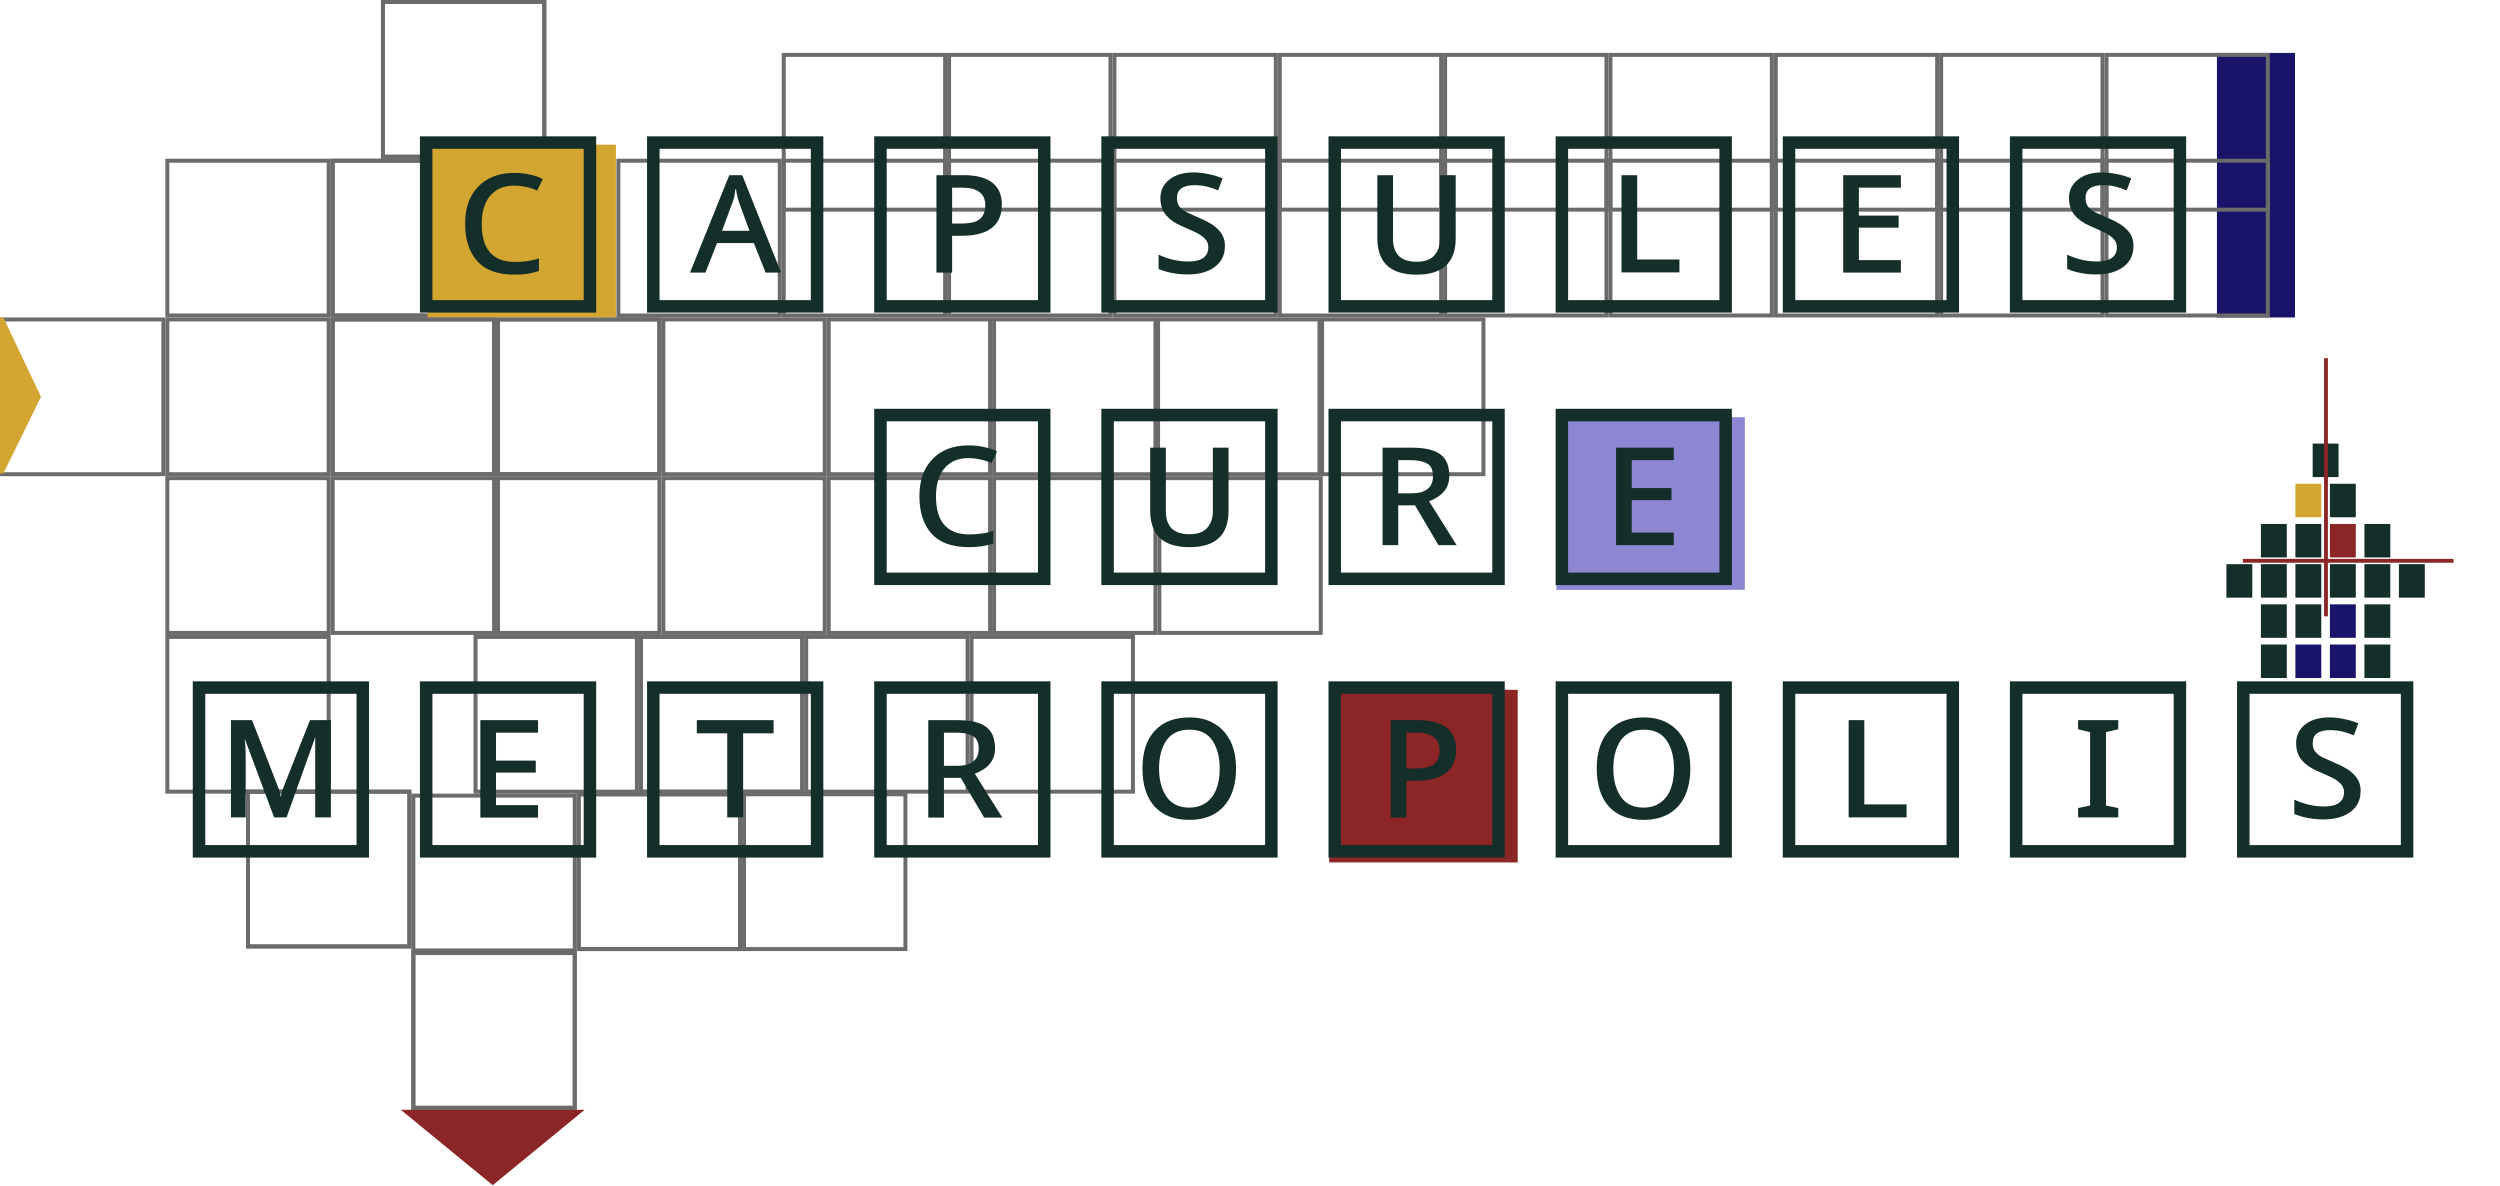
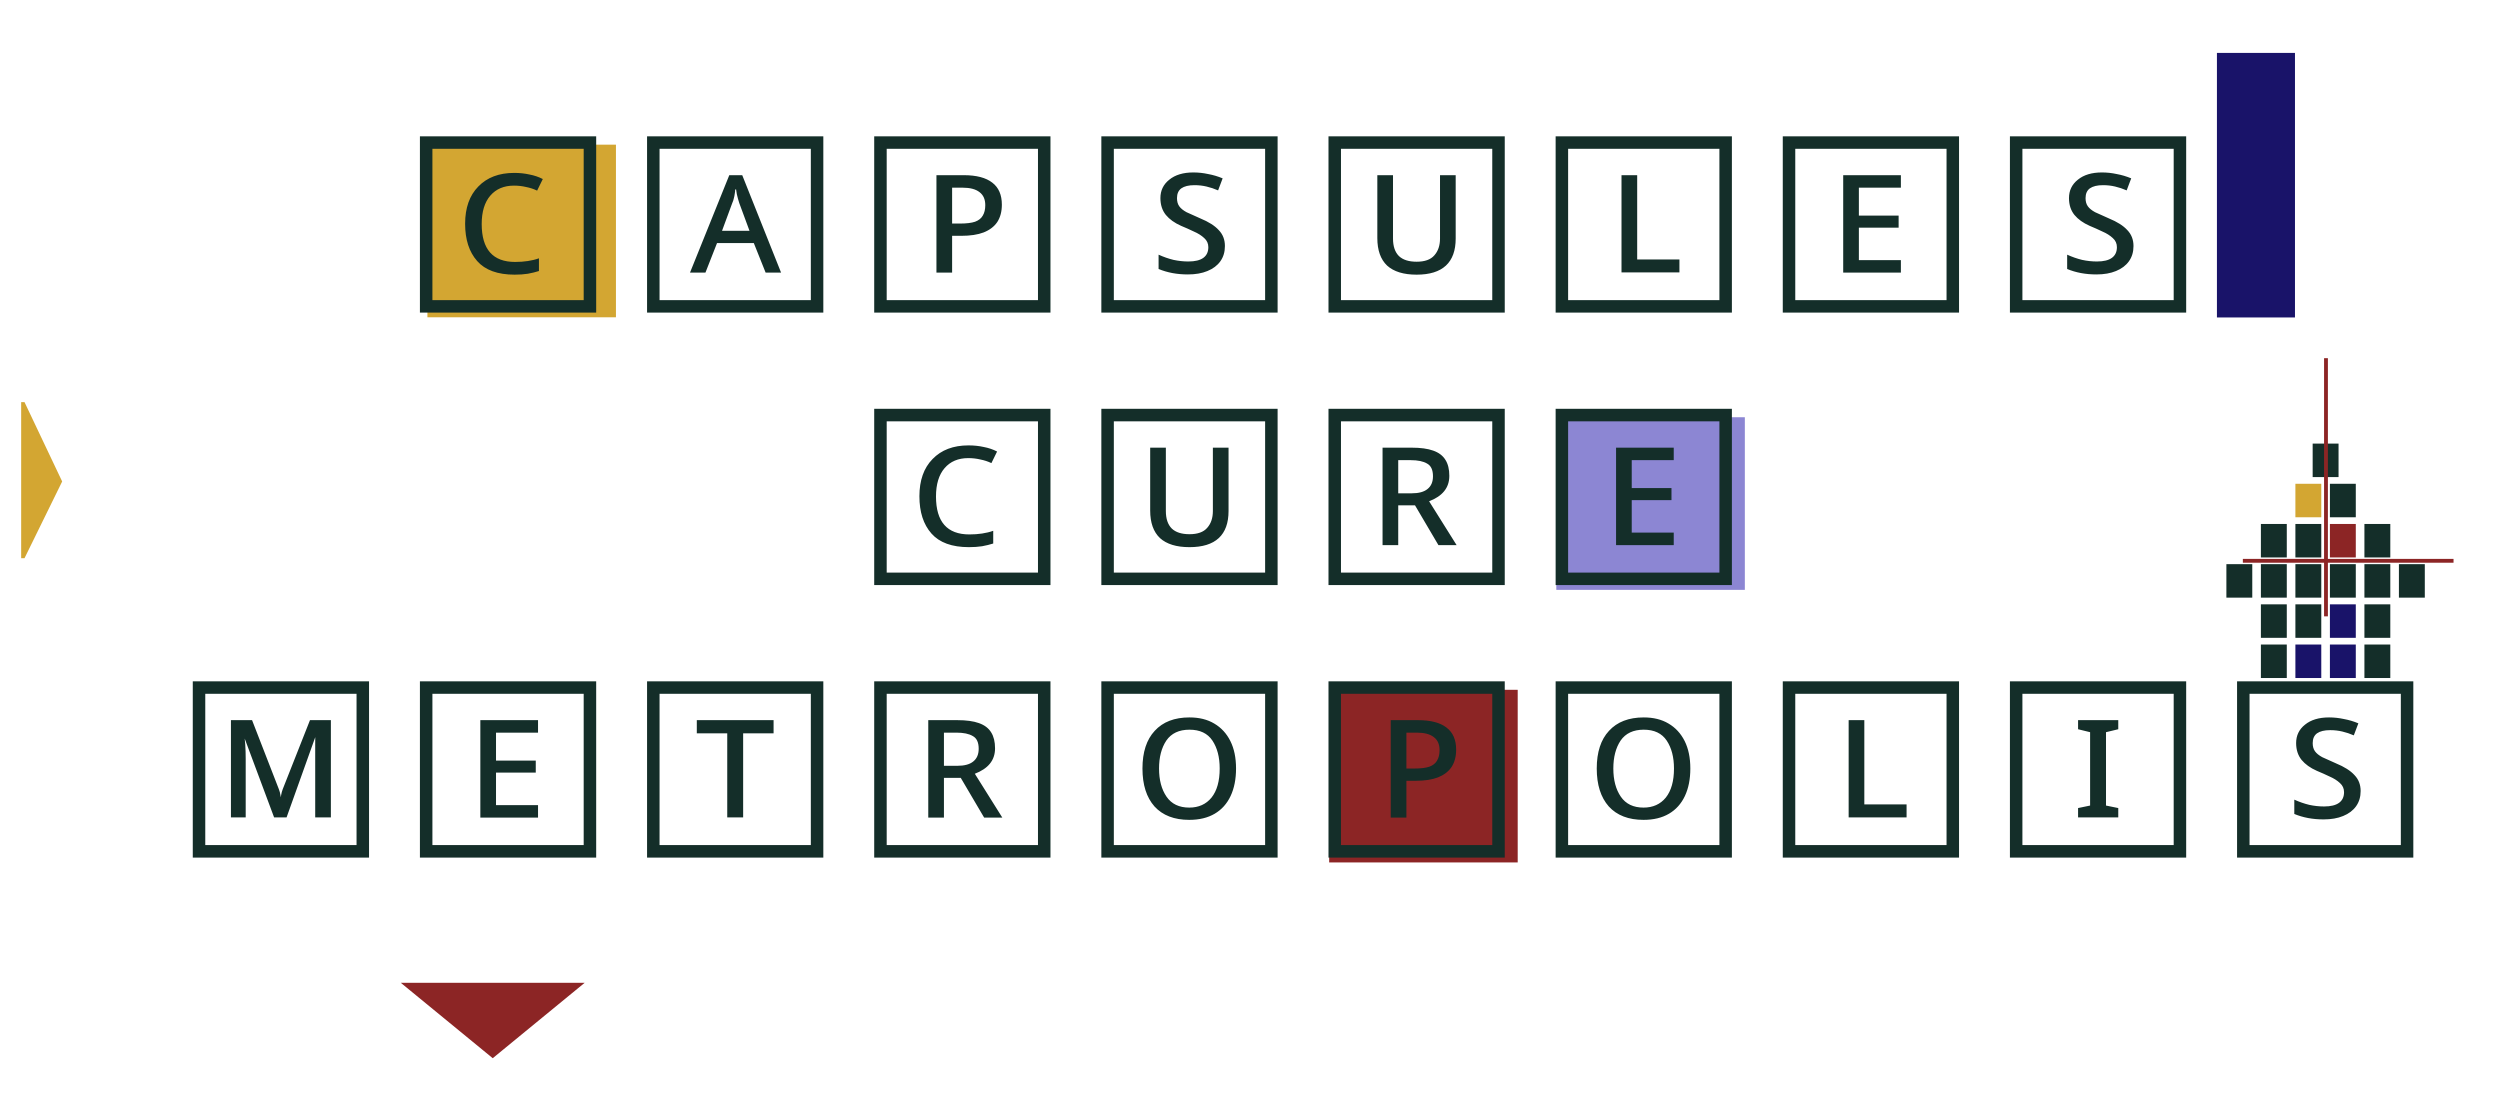
- <svg xmlns="http://www.w3.org/2000/svg" width="1890" height="896" viewBox="0 0 1890 896" fill="none">
+ <svg xmlns="http://www.w3.org/2000/svg" width="1890" height="839" viewBox="0 0 1890 839" fill="none">
  <rect x="1676" y="40" width="59" height="200" fill="#191369" />
-   <rect x="1.5" y="-1.5" width="122" height="117" transform="matrix(1 0 0 -1 250 237)" stroke="#6B6B6B" stroke-width="3" />
-   <rect x="1.5" y="-1.5" width="122" height="117" transform="matrix(1 0 0 -1 288 117)" stroke="#6B6B6B" stroke-width="3" />
-   <rect x="1.5" y="-1.5" width="122" height="117" transform="matrix(1 0 0 -1 250 357)" stroke="#6B6B6B" stroke-width="3" />
-   <rect x="1.5" y="-1.5" width="122" height="117" transform="matrix(1 0 0 -1 186 714)" stroke="#6B6B6B" stroke-width="3" />
-   <rect x="1.5" y="-1.5" width="122" height="117" transform="matrix(1 0 0 -1 375 357)" stroke="#6B6B6B" stroke-width="3" />
-   <rect x="1.5" y="-1.5" width="122" height="117" transform="matrix(1 0 0 -1 358 597)" stroke="#6B6B6B" stroke-width="3" />
-   <rect x="1.5" y="-1.5" width="122" height="117" transform="matrix(1 0 0 -1 483 597)" stroke="#6B6B6B" stroke-width="3" />
-   <rect x="1.5" y="-1.5" width="122" height="117" transform="matrix(1 0 0 -1 250 477)" stroke="#6B6B6B" stroke-width="3" />
-   <rect x="1.5" y="-1.5" width="122" height="117" transform="matrix(1 0 0 -1 125 477)" stroke="#6B6B6B" stroke-width="3" />
-   <rect x="1.5" y="-1.5" width="122" height="117" transform="matrix(1 0 0 -1 125 357)" stroke="#6B6B6B" stroke-width="3" />
-   <rect x="1.5" y="-1.5" width="122" height="117" transform="matrix(1 0 0 -1 125 237)" stroke="#6B6B6B" stroke-width="3" />
-   <rect x="1.5" y="-1.5" width="122" height="117" transform="matrix(1 0 0 -1 0 357)" stroke="#6B6B6B" stroke-width="3" />
-   <rect x="1.5" y="-1.5" width="122" height="117" transform="matrix(1 0 0 -1 750 477)" stroke="#6B6B6B" stroke-width="3" />
-   <path d="M626.5 478.5H748.5V361.5H626.5V478.5Z" stroke="#6B6B6B" stroke-width="3" />
-   <path d="M501.5 478.5H623.5V361.5H501.5V478.5Z" stroke="#6B6B6B" stroke-width="3" />
-   <rect x="1.5" y="-1.5" width="122" height="117" transform="matrix(1 0 0 -1 125 597)" stroke="#6B6B6B" stroke-width="3" />
-   <rect x="1.5" y="-1.5" width="122" height="117" transform="matrix(1 0 0 -1 311 836)" stroke="#6B6B6B" stroke-width="3" />
-   <rect x="1.5" y="-1.5" width="122" height="117" transform="matrix(1 0 0 -1 436 716)" stroke="#6B6B6B" stroke-width="3" />
-   <rect x="1.5" y="-1.5" width="122" height="117" transform="matrix(1 0 0 -1 250 237)" stroke="#6B6B6B" stroke-width="3" />
-   <rect x="1.5" y="-1.5" width="122" height="117" transform="matrix(1 0 0 -1 288 117)" stroke="#6B6B6B" stroke-width="3" />
-   <rect x="1.5" y="-1.5" width="122" height="117" transform="matrix(1 0 0 -1 250 357)" stroke="#6B6B6B" stroke-width="3" />
-   <rect x="1.5" y="-1.5" width="122" height="117" transform="matrix(1 0 0 -1 186 714)" stroke="#6B6B6B" stroke-width="3" />
-   <rect x="1.5" y="-1.5" width="122" height="117" transform="matrix(1 0 0 -1 375 357)" stroke="#6B6B6B" stroke-width="3" />
-   <rect x="1.5" y="-1.5" width="122" height="117" transform="matrix(1 0 0 -1 375 477)" stroke="#6B6B6B" stroke-width="3" />
-   <rect x="1.5" y="-1.5" width="122" height="117" transform="matrix(1 0 0 -1 483 597)" stroke="#6B6B6B" stroke-width="3" />
-   <rect x="1.5" y="-1.5" width="122" height="117" transform="matrix(1 0 0 -1 733 597)" stroke="#6B6B6B" stroke-width="3" />
-   <path d="M609.5 598.5H731.5V481.5H609.5V598.5Z" stroke="#6B6B6B" stroke-width="3" />
-   <path d="M876.5 478.5H998.5V361.5H876.5V478.5Z" stroke="#6B6B6B" stroke-width="3" />
-   <rect x="1.5" y="-1.5" width="122" height="117" transform="matrix(1 0 0 -1 500 357)" stroke="#6B6B6B" stroke-width="3" />
-   <rect x="1.5" y="-1.5" width="122" height="117" transform="matrix(1 0 0 -1 466 237)" stroke="#6B6B6B" stroke-width="3" />
-   <rect x="1.5" y="-1.5" width="122" height="117" transform="matrix(1 0 0 -1 591 237)" stroke="#6B6B6B" stroke-width="3" />
-   <rect x="1.5" y="-1.5" width="122" height="117" transform="matrix(1 0 0 -1 716 237)" stroke="#6B6B6B" stroke-width="3" />
-   <rect x="1.5" y="-1.5" width="122" height="117" transform="matrix(1 0 0 -1 841 237)" stroke="#6B6B6B" stroke-width="3" />
-   <rect x="1.5" y="-1.5" width="122" height="117" transform="matrix(1 0 0 -1 966 237)" stroke="#6B6B6B" stroke-width="3" />
-   <rect x="1.5" y="-1.5" width="122" height="117" transform="matrix(1 0 0 -1 1091 237)" stroke="#6B6B6B" stroke-width="3" />
-   <rect x="1.5" y="-1.5" width="122" height="117" transform="matrix(1 0 0 -1 1216 237)" stroke="#6B6B6B" stroke-width="3" />
-   <rect x="1.5" y="-1.5" width="122" height="117" transform="matrix(1 0 0 -1 1341 237)" stroke="#6B6B6B" stroke-width="3" />
-   <rect x="1.5" y="-1.5" width="122" height="117" transform="matrix(1 0 0 -1 1466 237)" stroke="#6B6B6B" stroke-width="3" />
-   <rect x="1.5" y="-1.5" width="122" height="117" transform="matrix(1 0 0 -1 1591 237)" stroke="#6B6B6B" stroke-width="3" />
-   <rect x="1.5" y="-1.5" width="122" height="117" transform="matrix(1 0 0 -1 591 157)" stroke="#6B6B6B" stroke-width="3" />
-   <rect x="1.5" y="-1.5" width="122" height="117" transform="matrix(1 0 0 -1 716 157)" stroke="#6B6B6B" stroke-width="3" />
-   <rect x="1.5" y="-1.5" width="122" height="117" transform="matrix(1 0 0 -1 841 157)" stroke="#6B6B6B" stroke-width="3" />
-   <rect x="1.5" y="-1.5" width="122" height="117" transform="matrix(1 0 0 -1 966 157)" stroke="#6B6B6B" stroke-width="3" />
-   <rect x="1.5" y="-1.5" width="122" height="117" transform="matrix(1 0 0 -1 1091 157)" stroke="#6B6B6B" stroke-width="3" />
-   <rect x="1.5" y="-1.5" width="122" height="117" transform="matrix(1 0 0 -1 1216 157)" stroke="#6B6B6B" stroke-width="3" />
-   <rect x="1.5" y="-1.5" width="122" height="117" transform="matrix(1 0 0 -1 1341 157)" stroke="#6B6B6B" stroke-width="3" />
-   <rect x="1.5" y="-1.5" width="122" height="117" transform="matrix(1 0 0 -1 1466 157)" stroke="#6B6B6B" stroke-width="3" />
-   <rect x="1.5" y="-1.5" width="122" height="117" transform="matrix(1 0 0 -1 1591 157)" stroke="#6B6B6B" stroke-width="3" />
-   <rect x="1.5" y="-1.5" width="122" height="117" transform="matrix(1 0 0 -1 874 357)" stroke="#6B6B6B" stroke-width="3" />
-   <rect x="1.5" y="-1.5" width="122" height="117" transform="matrix(1 0 0 -1 998 357)" stroke="#6B6B6B" stroke-width="3" />
-   <path d="M751.5 358.5H873.5V241.5H751.5V358.5Z" stroke="#6B6B6B" stroke-width="3" />
-   <path d="M626.5 358.5H748.5V241.5H626.5V358.5Z" stroke="#6B6B6B" stroke-width="3" />
-   <rect x="1.5" y="-1.5" width="122" height="117" transform="matrix(1 0 0 -1 311 836)" stroke="#6B6B6B" stroke-width="3" />
-   <rect x="1.5" y="-1.5" width="122" height="117" transform="matrix(1 0 0 -1 311 717)" stroke="#6B6B6B" stroke-width="3" />
-   <rect x="1.5" y="-1.5" width="122" height="117" transform="matrix(1 0 0 -1 436 716)" stroke="#6B6B6B" stroke-width="3" />
-   <rect x="1.5" y="-1.5" width="122" height="117" transform="matrix(1 0 0 -1 561 716)" stroke="#6B6B6B" stroke-width="3" />
  <path d="M1319.1 445.936H1176.57V315.429H1319.1V445.936Z" fill="#8C86D3" />
  <path d="M465.653 239.872H323.125V109.365H465.653V239.872Z" fill="#D3A632" />
  <path d="M1147.38 652H1004.85V521.493H1147.38V652Z" fill="#8C2525" />
  <path d="M389.066 207.646C376.244 207.646 366.8 204.212 360.732 197.343C354.665 190.474 351.631 181.087 351.631 169.181C351.631 157.16 354.951 147.773 361.591 141.019C368.231 134.15 377.274 130.716 388.722 130.716C392.844 130.716 396.679 131.116 400.228 131.918C403.891 132.605 407.268 133.749 410.359 135.352L406.066 144.11C403.433 142.85 400.628 141.935 397.652 141.362C394.79 140.675 391.756 140.332 388.551 140.332C380.995 140.332 375.042 142.85 370.692 147.888C366.342 152.925 364.166 160.08 364.166 169.352C364.166 188.471 372.581 198.03 389.409 198.03C392.844 198.03 396.049 197.801 399.026 197.343C402.117 196.885 404.921 196.198 407.44 195.282V204.899C404.921 205.7 402.117 206.387 399.026 206.959C396.049 207.417 392.729 207.646 389.066 207.646ZM317.459 236.323V103.069H450.713V236.323H317.459ZM326.903 226.879H441.269V112.513H326.903V226.879ZM521.634 206.101L551.341 132.433H561.129L590.494 206.101H578.817L569.887 183.777H542.068L533.311 206.101H521.634ZM545.846 174.504H566.624L558.897 153.554C558.554 152.41 558.21 151.265 557.867 150.12C557.523 148.975 557.237 147.83 557.008 146.686C556.779 145.541 556.607 144.396 556.493 143.251H555.806C555.806 144.281 555.692 145.369 555.463 146.514C555.348 147.544 555.119 148.689 554.776 149.948C554.547 151.093 554.146 152.295 553.574 153.554L545.846 174.504ZM489.179 236.323V103.069H622.434V236.323H489.179ZM498.623 226.879H612.989V112.513H498.623V226.879ZM707.95 206.101V132.433H728.557C738.173 132.433 745.385 134.322 750.193 138.1C755.001 141.763 757.405 147.315 757.405 154.756C757.405 159.908 756.261 164.258 753.971 167.807C751.681 171.241 748.247 173.874 743.668 175.706C739.203 177.423 733.536 178.282 726.668 178.282H719.799V206.101H707.95ZM719.799 169.009H725.637C730.56 169.009 734.395 168.551 737.143 167.635C739.89 166.605 741.836 165.059 742.981 162.999C744.24 160.938 744.87 158.305 744.87 155.1C744.87 150.75 743.439 147.487 740.577 145.312C737.715 143.022 733.422 141.877 727.698 141.877H719.799V169.009ZM660.899 236.323V103.069H794.154V236.323H660.899ZM670.343 226.879H784.709V112.513H670.343V226.879ZM898.044 207.474C893.923 207.474 890.031 207.131 886.367 206.444C882.704 205.757 879.212 204.727 875.892 203.353V192.535C879.67 194.252 883.448 195.568 887.226 196.484C891.004 197.286 894.724 197.686 898.388 197.686C903.425 197.686 907.203 196.77 909.721 194.939C912.24 193.107 913.499 190.417 913.499 186.868C913.499 184.12 912.469 181.831 910.408 179.999C908.348 178.053 905.714 176.393 902.509 175.019C899.418 173.531 896.213 172.1 892.893 170.726C887.97 168.551 884.135 165.804 881.387 162.484C878.64 159.049 877.266 154.814 877.266 149.777C877.266 144.053 879.499 139.416 883.963 135.867C888.428 132.204 894.495 130.372 902.166 130.372C905.943 130.372 909.664 130.773 913.327 131.574C917.105 132.261 920.769 133.349 924.317 134.837L920.883 143.938C918.021 142.679 915.102 141.706 912.125 141.019C909.263 140.332 906.23 139.988 903.024 139.988C898.674 139.988 895.354 140.79 893.064 142.393C890.889 143.995 889.802 146.457 889.802 149.777C889.802 152.295 890.374 154.356 891.519 155.958C892.664 157.561 894.495 159.049 897.014 160.423C899.647 161.682 903.081 163.228 907.317 165.059C913.728 167.693 918.422 170.669 921.398 173.989C924.489 177.194 926.035 181.201 926.035 186.009C926.035 190.474 924.89 194.309 922.6 197.515C920.311 200.72 917.048 203.181 912.812 204.899C908.691 206.616 903.768 207.474 898.044 207.474ZM832.619 236.323V103.069H965.874V236.323H832.619ZM842.064 226.879H956.429V112.513H842.064V226.879ZM1070.97 207.646C1061.12 207.646 1053.68 205.356 1048.64 200.777C1043.72 196.084 1041.26 189.158 1041.26 179.999V132.433H1053.11V180.343C1053.11 186.181 1054.6 190.589 1057.57 193.565C1060.55 196.427 1065.01 197.858 1070.97 197.858C1077.15 197.858 1081.61 196.255 1084.36 193.05C1087.22 189.844 1088.65 185.609 1088.65 180.343V132.433H1100.5V180.343C1100.5 189.386 1098.04 196.198 1093.12 200.777C1088.2 205.356 1080.81 207.646 1070.97 207.646ZM1004.34 236.323V103.069H1137.59V236.323H1004.34ZM1013.78 226.879H1128.15V112.513H1013.78V226.879ZM1225.86 205.929V132.433H1237.71V196.141H1269.65V205.929H1225.86ZM1176.06 236.323V103.069H1309.31V236.323H1176.06ZM1185.5 226.879H1299.87V112.513H1185.5V226.879ZM1393.46 206.101V132.433H1437.07V141.877H1405.31V162.999H1435.36V172.1H1405.31V196.656H1437.07V206.101H1393.46ZM1347.78 236.323V103.069H1481.03V236.323H1347.78ZM1357.22 226.879H1471.59V112.513H1357.22V226.879ZM1584.92 207.474C1580.8 207.474 1576.91 207.131 1573.25 206.444C1569.58 205.757 1566.09 204.727 1562.77 203.353V192.535C1566.55 194.252 1570.33 195.568 1574.11 196.484C1577.88 197.286 1581.6 197.686 1585.27 197.686C1590.31 197.686 1594.08 196.77 1596.6 194.939C1599.12 193.107 1600.38 190.417 1600.38 186.868C1600.38 184.12 1599.35 181.831 1597.29 179.999C1595.23 178.053 1592.59 176.393 1589.39 175.019C1586.3 173.531 1583.09 172.1 1579.77 170.726C1574.85 168.551 1571.02 165.804 1568.27 162.484C1565.52 159.049 1564.15 154.814 1564.15 149.777C1564.15 144.053 1566.38 139.416 1570.84 135.867C1575.31 132.204 1581.38 130.372 1589.05 130.372C1592.82 130.372 1596.54 130.773 1600.21 131.574C1603.99 132.261 1607.65 133.349 1611.2 134.837L1607.76 143.938C1604.9 142.679 1601.98 141.706 1599.01 141.019C1596.14 140.332 1593.11 139.988 1589.9 139.988C1585.55 139.988 1582.23 140.79 1579.94 142.393C1577.77 143.995 1576.68 146.457 1576.68 149.777C1576.68 152.295 1577.25 154.356 1578.4 155.958C1579.54 157.561 1581.38 159.049 1583.89 160.423C1586.53 161.682 1589.96 163.228 1594.2 165.059C1600.61 167.693 1605.3 170.669 1608.28 173.989C1611.37 177.194 1612.92 181.201 1612.92 186.009C1612.92 190.474 1611.77 194.309 1609.48 197.515C1607.19 200.72 1603.93 203.181 1599.69 204.899C1595.57 206.616 1590.65 207.474 1584.92 207.474ZM1519.5 236.323V103.069H1652.75V236.323H1519.5ZM1528.94 226.879H1643.31V112.513H1528.94V226.879ZM732.506 413.646C719.684 413.646 710.24 410.212 704.172 403.343C698.105 396.474 695.071 387.087 695.071 375.181C695.071 363.16 698.391 353.773 705.031 347.019C711.671 340.15 720.715 336.715 732.163 336.715C736.284 336.715 740.119 337.116 743.668 337.917C747.331 338.604 750.708 339.749 753.799 341.352L749.506 350.11C746.873 348.85 744.069 347.935 741.092 347.362C738.23 346.675 735.196 346.332 731.991 346.332C724.435 346.332 718.482 348.85 714.132 353.887C709.782 358.925 707.607 366.08 707.607 375.352C707.607 394.471 716.021 404.03 732.85 404.03C736.284 404.03 739.489 403.801 742.466 403.343C745.557 402.885 748.362 402.198 750.88 401.282V410.899C748.362 411.7 745.557 412.387 742.466 412.959C739.489 413.417 736.169 413.646 732.506 413.646ZM660.899 442.323V309.069H794.154V442.323H660.899ZM670.343 432.879H784.709V318.513H670.343V432.879ZM899.246 413.646C889.401 413.646 881.96 411.356 876.923 406.777C872 402.084 869.539 395.158 869.539 385.999V338.433H881.387V386.343C881.387 392.181 882.876 396.589 885.852 399.565C888.829 402.427 893.293 403.858 899.246 403.858C905.428 403.858 909.893 402.255 912.64 399.05C915.502 395.844 916.933 391.609 916.933 386.343V338.433H928.782V386.343C928.782 395.386 926.321 402.198 921.398 406.777C916.476 411.356 909.092 413.646 899.246 413.646ZM832.619 442.323V309.069H965.874V442.323H832.619ZM842.063 432.879H956.429V318.513H842.063V432.879ZM1045.21 412.101V338.433H1067.19C1073.94 338.433 1079.38 339.177 1083.5 340.665C1087.74 342.153 1090.83 344.5 1092.77 347.706C1094.72 350.796 1095.69 354.803 1095.69 359.726C1095.69 364.305 1094.38 368.197 1091.74 371.403C1089.23 374.494 1085.45 377.012 1080.41 378.959L1101.19 412.101H1087.45L1069.76 382.05H1057.06V412.101H1045.21ZM1057.06 372.948H1067.19C1072.57 372.948 1076.58 371.861 1079.21 369.686C1081.96 367.511 1083.33 364.305 1083.33 360.069C1083.33 355.261 1081.84 352.056 1078.87 350.453C1076 348.736 1071.88 347.877 1066.5 347.877H1057.06V372.948ZM1004.34 442.323V309.069H1137.59V442.323H1004.34ZM1013.78 432.879H1128.15V318.513H1013.78V432.879ZM1221.74 412.101V338.433H1265.35V347.877H1233.59V368.999H1263.64V378.1H1233.59V402.656H1265.35V412.101H1221.74ZM1176.06 442.323V309.069H1309.31V442.323H1176.06ZM1185.5 432.879H1299.87V318.513H1185.5V432.879ZM174.588 617.929V544.433H190.557L210.82 596.636C211.393 598.124 211.794 599.612 212.022 601.1C212.251 602.589 212.423 604.077 212.538 605.565H211.679C212.022 604.077 212.309 602.589 212.538 601.1C212.767 599.612 213.167 598.124 213.74 596.636L234.346 544.433H250.144V617.929H238.296V574.14C238.296 569.103 238.296 564.925 238.296 561.605C238.296 558.17 238.353 555.594 238.467 553.877L240.356 551.645L216.659 617.929H207.214L182.487 551.645L184.204 553.19C184.776 556.052 185.177 559.258 185.406 562.807C185.635 566.241 185.749 569.962 185.749 573.969V617.929H174.588ZM145.739 648.323V515.069H278.993V648.323H145.739ZM155.183 638.879H269.549V524.513H155.183V638.879ZM363.136 618.101V544.433H406.753V553.877H374.985V574.999H405.036V584.1H374.985V608.656H406.753V618.101H363.136ZM317.459 648.323V515.069H450.713V648.323H317.459ZM326.903 638.879H441.269V524.513H326.903V638.879ZM549.796 617.929V554.392H526.785V544.433H584.827V554.392H561.816V617.929H549.796ZM489.179 648.323V515.069H622.434V648.323H489.179ZM498.623 638.879H612.989V524.513H498.623V638.879ZM701.768 618.101V544.433H723.748C730.503 544.433 735.941 545.177 740.062 546.665C744.298 548.153 747.389 550.5 749.335 553.706C751.281 556.796 752.254 560.803 752.254 565.726C752.254 570.305 750.937 574.197 748.304 577.403C745.786 580.494 742.008 583.012 736.971 584.959L757.749 618.101H744.011L726.324 588.05H713.617V618.101H701.768ZM713.617 578.948H723.748C729.129 578.948 733.136 577.861 735.769 575.686C738.516 573.511 739.89 570.305 739.89 566.069C739.89 561.261 738.402 558.056 735.425 556.453C732.563 554.736 728.442 553.877 723.062 553.877H713.617V578.948ZM660.899 648.323V515.069H794.154V648.323H660.899ZM670.343 638.879H784.709V524.513H670.343V638.879ZM899.075 619.818C887.741 619.818 878.983 616.441 872.801 609.686C866.734 602.817 863.7 593.258 863.7 581.009C863.7 568.645 866.791 559.143 872.973 552.504C879.155 545.749 887.913 542.372 899.246 542.372C906.573 542.372 912.812 543.917 917.964 547.008C923.23 550.099 927.294 554.507 930.156 560.231C933.018 565.955 934.449 572.881 934.449 581.009C934.449 589.023 933.075 595.949 930.328 601.787C927.58 607.626 923.573 612.09 918.307 615.181C913.041 618.272 906.63 619.818 899.075 619.818ZM899.075 610.545C906.172 610.545 911.782 608.026 915.903 602.989C920.024 597.838 922.085 590.511 922.085 581.009C922.085 572.423 920.253 565.383 916.59 559.887C912.927 554.392 907.145 551.645 899.246 551.645C891.347 551.645 885.509 554.392 881.731 559.887C878.068 565.383 876.236 572.423 876.236 581.009C876.236 589.71 878.125 596.807 881.903 602.302C885.68 607.797 891.404 610.545 899.075 610.545ZM832.619 648.323V515.069H965.874V648.323H832.619ZM842.064 638.879H956.429V524.513H842.064V638.879ZM1051.39 618.101V544.433H1072C1081.61 544.433 1088.83 546.322 1093.63 550.099C1098.44 553.763 1100.85 559.315 1100.85 566.756C1100.85 571.908 1099.7 576.258 1097.41 579.807C1095.12 583.241 1091.69 585.874 1087.11 587.706C1082.64 589.423 1076.98 590.282 1070.11 590.282H1063.24V618.101H1051.39ZM1063.24 581.009H1069.08C1074 581.009 1077.84 580.551 1080.58 579.635C1083.33 578.605 1085.28 577.059 1086.42 574.999C1087.68 572.938 1088.31 570.305 1088.31 567.1C1088.31 562.749 1086.88 559.487 1084.02 557.312C1081.16 555.022 1076.86 553.877 1071.14 553.877H1063.24V581.009ZM1004.34 648.323V515.069H1137.59V648.323H1004.34ZM1013.78 638.879H1128.15V524.513H1013.78V638.879ZM1242.51 619.818C1231.18 619.818 1222.42 616.441 1216.24 609.686C1210.17 602.817 1207.14 593.258 1207.14 581.009C1207.14 568.645 1210.23 559.143 1216.41 552.504C1222.6 545.749 1231.35 542.372 1242.69 542.372C1250.01 542.372 1256.25 543.917 1261.4 547.008C1266.67 550.099 1270.73 554.507 1273.6 560.231C1276.46 565.955 1277.89 572.881 1277.89 581.009C1277.89 589.023 1276.52 595.949 1273.77 601.787C1271.02 607.626 1267.01 612.09 1261.75 615.181C1256.48 618.272 1250.07 619.818 1242.51 619.818ZM1242.51 610.545C1249.61 610.545 1255.22 608.026 1259.34 602.989C1263.46 597.838 1265.53 590.511 1265.53 581.009C1265.53 572.423 1263.69 565.383 1260.03 559.887C1256.37 554.392 1250.59 551.645 1242.69 551.645C1234.79 551.645 1228.95 554.392 1225.17 559.887C1221.51 565.383 1219.68 572.423 1219.68 581.009C1219.68 589.71 1221.57 596.807 1225.34 602.302C1229.12 607.797 1234.84 610.545 1242.51 610.545ZM1176.06 648.323V515.069H1309.31V648.323H1176.06ZM1185.5 638.879H1299.87V524.513H1185.5V638.879ZM1397.58 617.929V544.433H1409.43V608.141H1441.37V617.929H1397.58ZM1347.78 648.323V515.069H1481.03V648.323H1347.78ZM1357.22 638.879H1471.59V524.513H1357.22V638.879ZM1571.02 617.929V610.888L1580.12 608.999V553.534L1571.02 551.301V544.433H1601.41V551.301L1592.14 553.534V608.999L1601.41 610.888V617.929H1571.02ZM1519.5 648.323V515.069H1652.75V648.323H1519.5ZM1528.94 638.879H1643.31V524.513H1528.94V638.879ZM1756.64 619.474C1752.52 619.474 1748.63 619.131 1744.97 618.444C1741.3 617.757 1737.81 616.727 1734.49 615.353V604.535C1738.27 606.252 1742.05 607.568 1745.83 608.484C1749.6 609.286 1753.32 609.686 1756.99 609.686C1762.03 609.686 1765.8 608.77 1768.32 606.939C1770.84 605.107 1772.1 602.417 1772.1 598.868C1772.1 596.12 1771.07 593.831 1769.01 591.999C1766.95 590.053 1764.32 588.393 1761.11 587.019C1758.02 585.531 1754.81 584.1 1751.49 582.726C1746.57 580.551 1742.74 577.804 1739.99 574.484C1737.24 571.049 1735.87 566.814 1735.87 561.776C1735.87 556.052 1738.1 551.416 1742.56 547.867C1747.03 544.204 1753.1 542.372 1760.77 542.372C1764.54 542.372 1768.26 542.773 1771.93 543.574C1775.71 544.261 1779.37 545.348 1782.92 546.837L1779.48 555.938C1776.62 554.679 1773.7 553.706 1770.73 553.019C1767.86 552.332 1764.83 551.988 1761.62 551.988C1757.27 551.988 1753.95 552.79 1751.66 554.392C1749.49 555.995 1748.4 558.456 1748.4 561.776C1748.4 564.295 1748.97 566.356 1750.12 567.958C1751.26 569.561 1753.1 571.049 1755.61 572.423C1758.25 573.682 1761.68 575.228 1765.92 577.059C1772.33 579.693 1777.02 582.669 1780 585.989C1783.09 589.194 1784.64 593.201 1784.64 598.009C1784.64 602.474 1783.49 606.309 1781.2 609.515C1778.91 612.72 1775.65 615.181 1771.41 616.899C1767.29 618.616 1762.37 619.474 1756.64 619.474ZM1691.22 648.323V515.069H1824.47V648.323H1691.22ZM1700.66 638.879H1815.03V524.513H1700.66V638.879Z" fill="#142E29" />
  <path d="M1702.72 426.501H1683.15V451.818H1702.72V426.501Z" fill="#142E29" />
  <path d="M1728.81 426.501H1709.24V451.818H1728.81V426.501Z" fill="#142E29" />
  <path d="M1754.89 426.501H1735.32V451.818H1754.89V426.501Z" fill="#142E29" />
  <path d="M1728.81 456.882H1709.24V482.199H1728.81V456.882Z" fill="#142E29" />
  <path d="M1728.81 487.263H1709.24V512.58H1728.81V487.263Z" fill="#142E29" />
  <path d="M1780.98 426.501H1761.41V451.818H1780.98V426.501Z" fill="#142E29" />
  <path d="M1807.07 426.501H1787.5V451.818H1807.07V426.501Z" fill="#142E29" />
  <path d="M1807.07 456.882H1787.5V482.199H1807.07V456.882Z" fill="#142E29" />
  <path d="M1807.07 487.263H1787.5V512.58H1807.07V487.263Z" fill="#142E29" />
  <path d="M1807.07 396.12H1787.5V421.438H1807.07V396.12Z" fill="#142E29" />
  <path d="M1780.98 396.12H1761.41V421.438H1780.98V396.12Z" fill="#8C2525" />
  <path d="M1780.98 456.882H1761.41V482.199H1780.98V456.882Z" fill="#191369" />
  <path d="M1780.98 487.263H1761.41V512.58H1780.98V487.263Z" fill="#191369" />
  <path d="M1754.89 487.263H1735.32V512.58H1754.89V487.263Z" fill="#191369" />
  <path d="M1780.98 365.739H1761.41V391.056H1780.98V365.739Z" fill="#142E29" />
  <path d="M1767.94 335.358H1748.37V360.675H1767.94V335.358Z" fill="#142E29" />
  <path d="M1754.89 396.12H1735.32V421.438H1754.89V396.12Z" fill="#142E29" />
  <path d="M1754.89 456.882H1735.32V482.199H1754.89V456.882Z" fill="#142E29" />
  <path d="M1728.81 396.12H1709.24V421.438H1728.81V396.12Z" fill="#142E29" />
  <path d="M1754.89 365.739H1735.32V391.056H1754.89V365.739Z" fill="#D3A632" />
  <path d="M1833.15 426.501H1813.58V451.818H1833.15V426.501Z" fill="#142E29" />
  <path d="M1854.87 425.417V422.521H1695.6V425.417H1854.87Z" fill="#8C2525" />
  <path d="M1759.89 270.782H1756.99V465.958H1759.89V270.782Z" fill="#8C2525" />
-   <path d="M372.5 896L442 839H303L372.5 896Z" fill="#8C2525" />
-   <path d="M0 240H2.531L31 300L2.531 358H0V240Z" fill="#D3A632" />
+   <path d="M372.5 800L442 743H303L372.5 800Z" fill="#8C2525" />
+   <path d="M16 304H18.531L47 364L18.531 422H16V304Z" fill="#D3A632" />
</svg>
